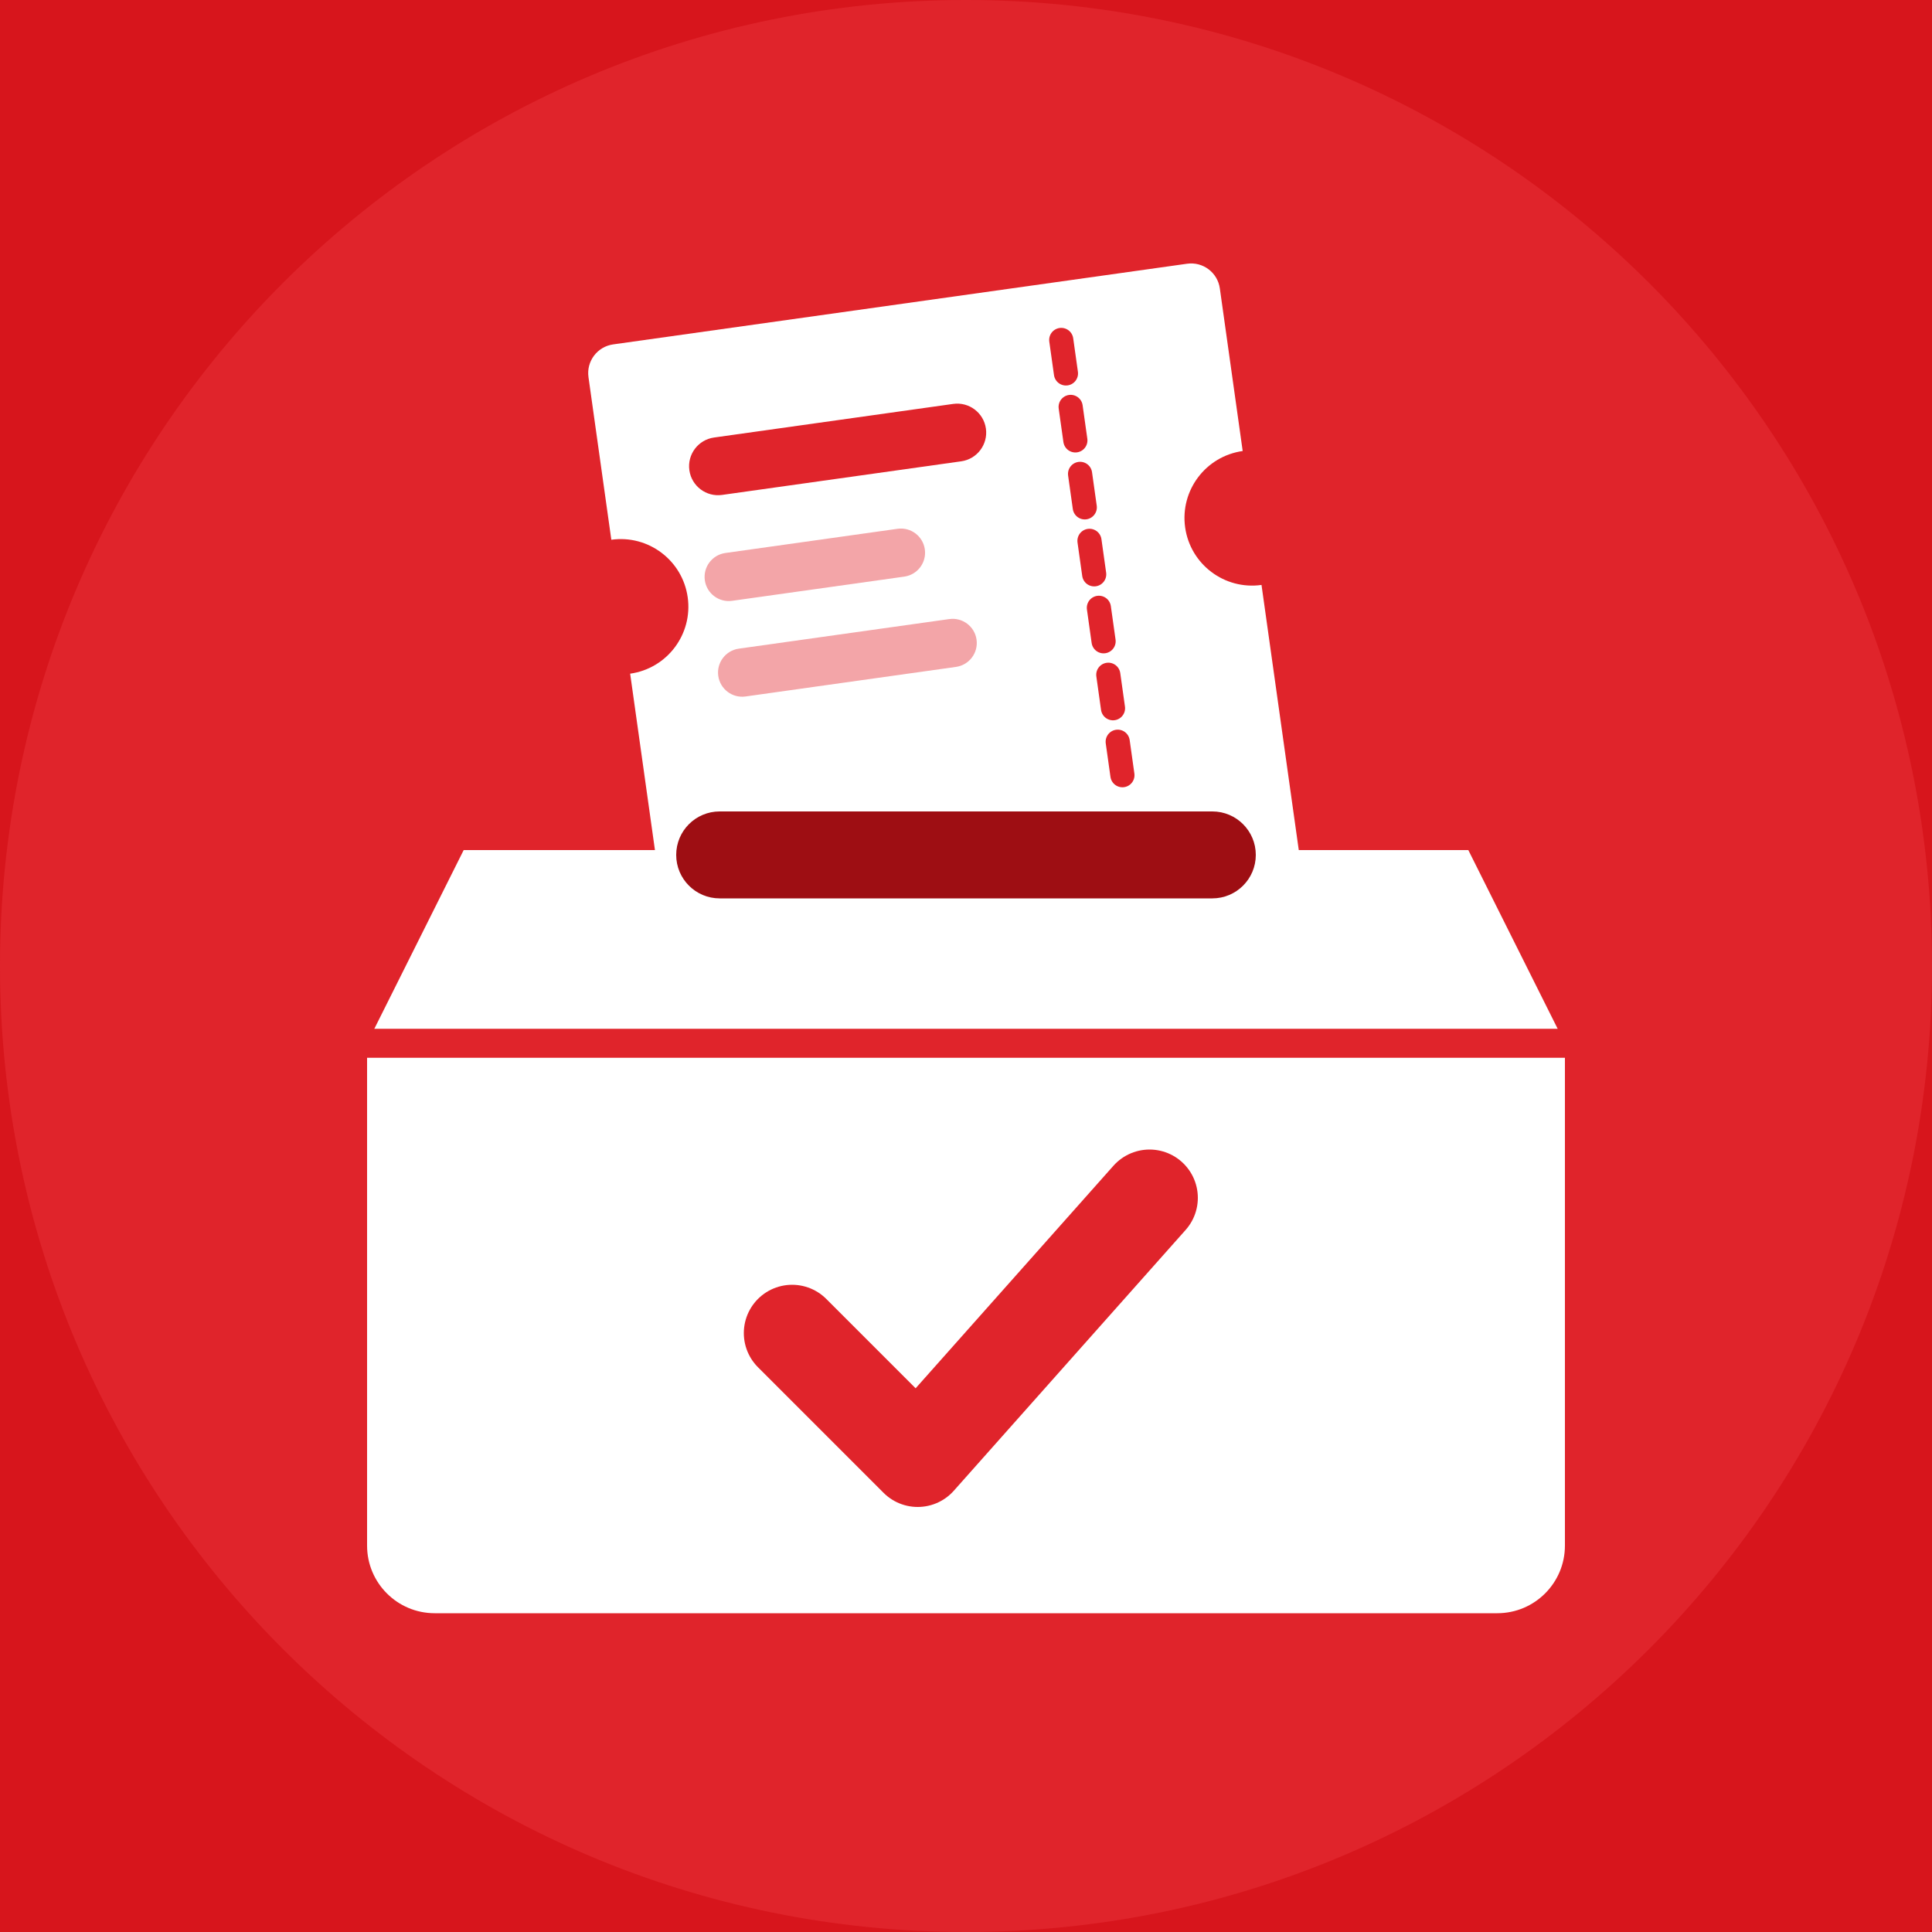
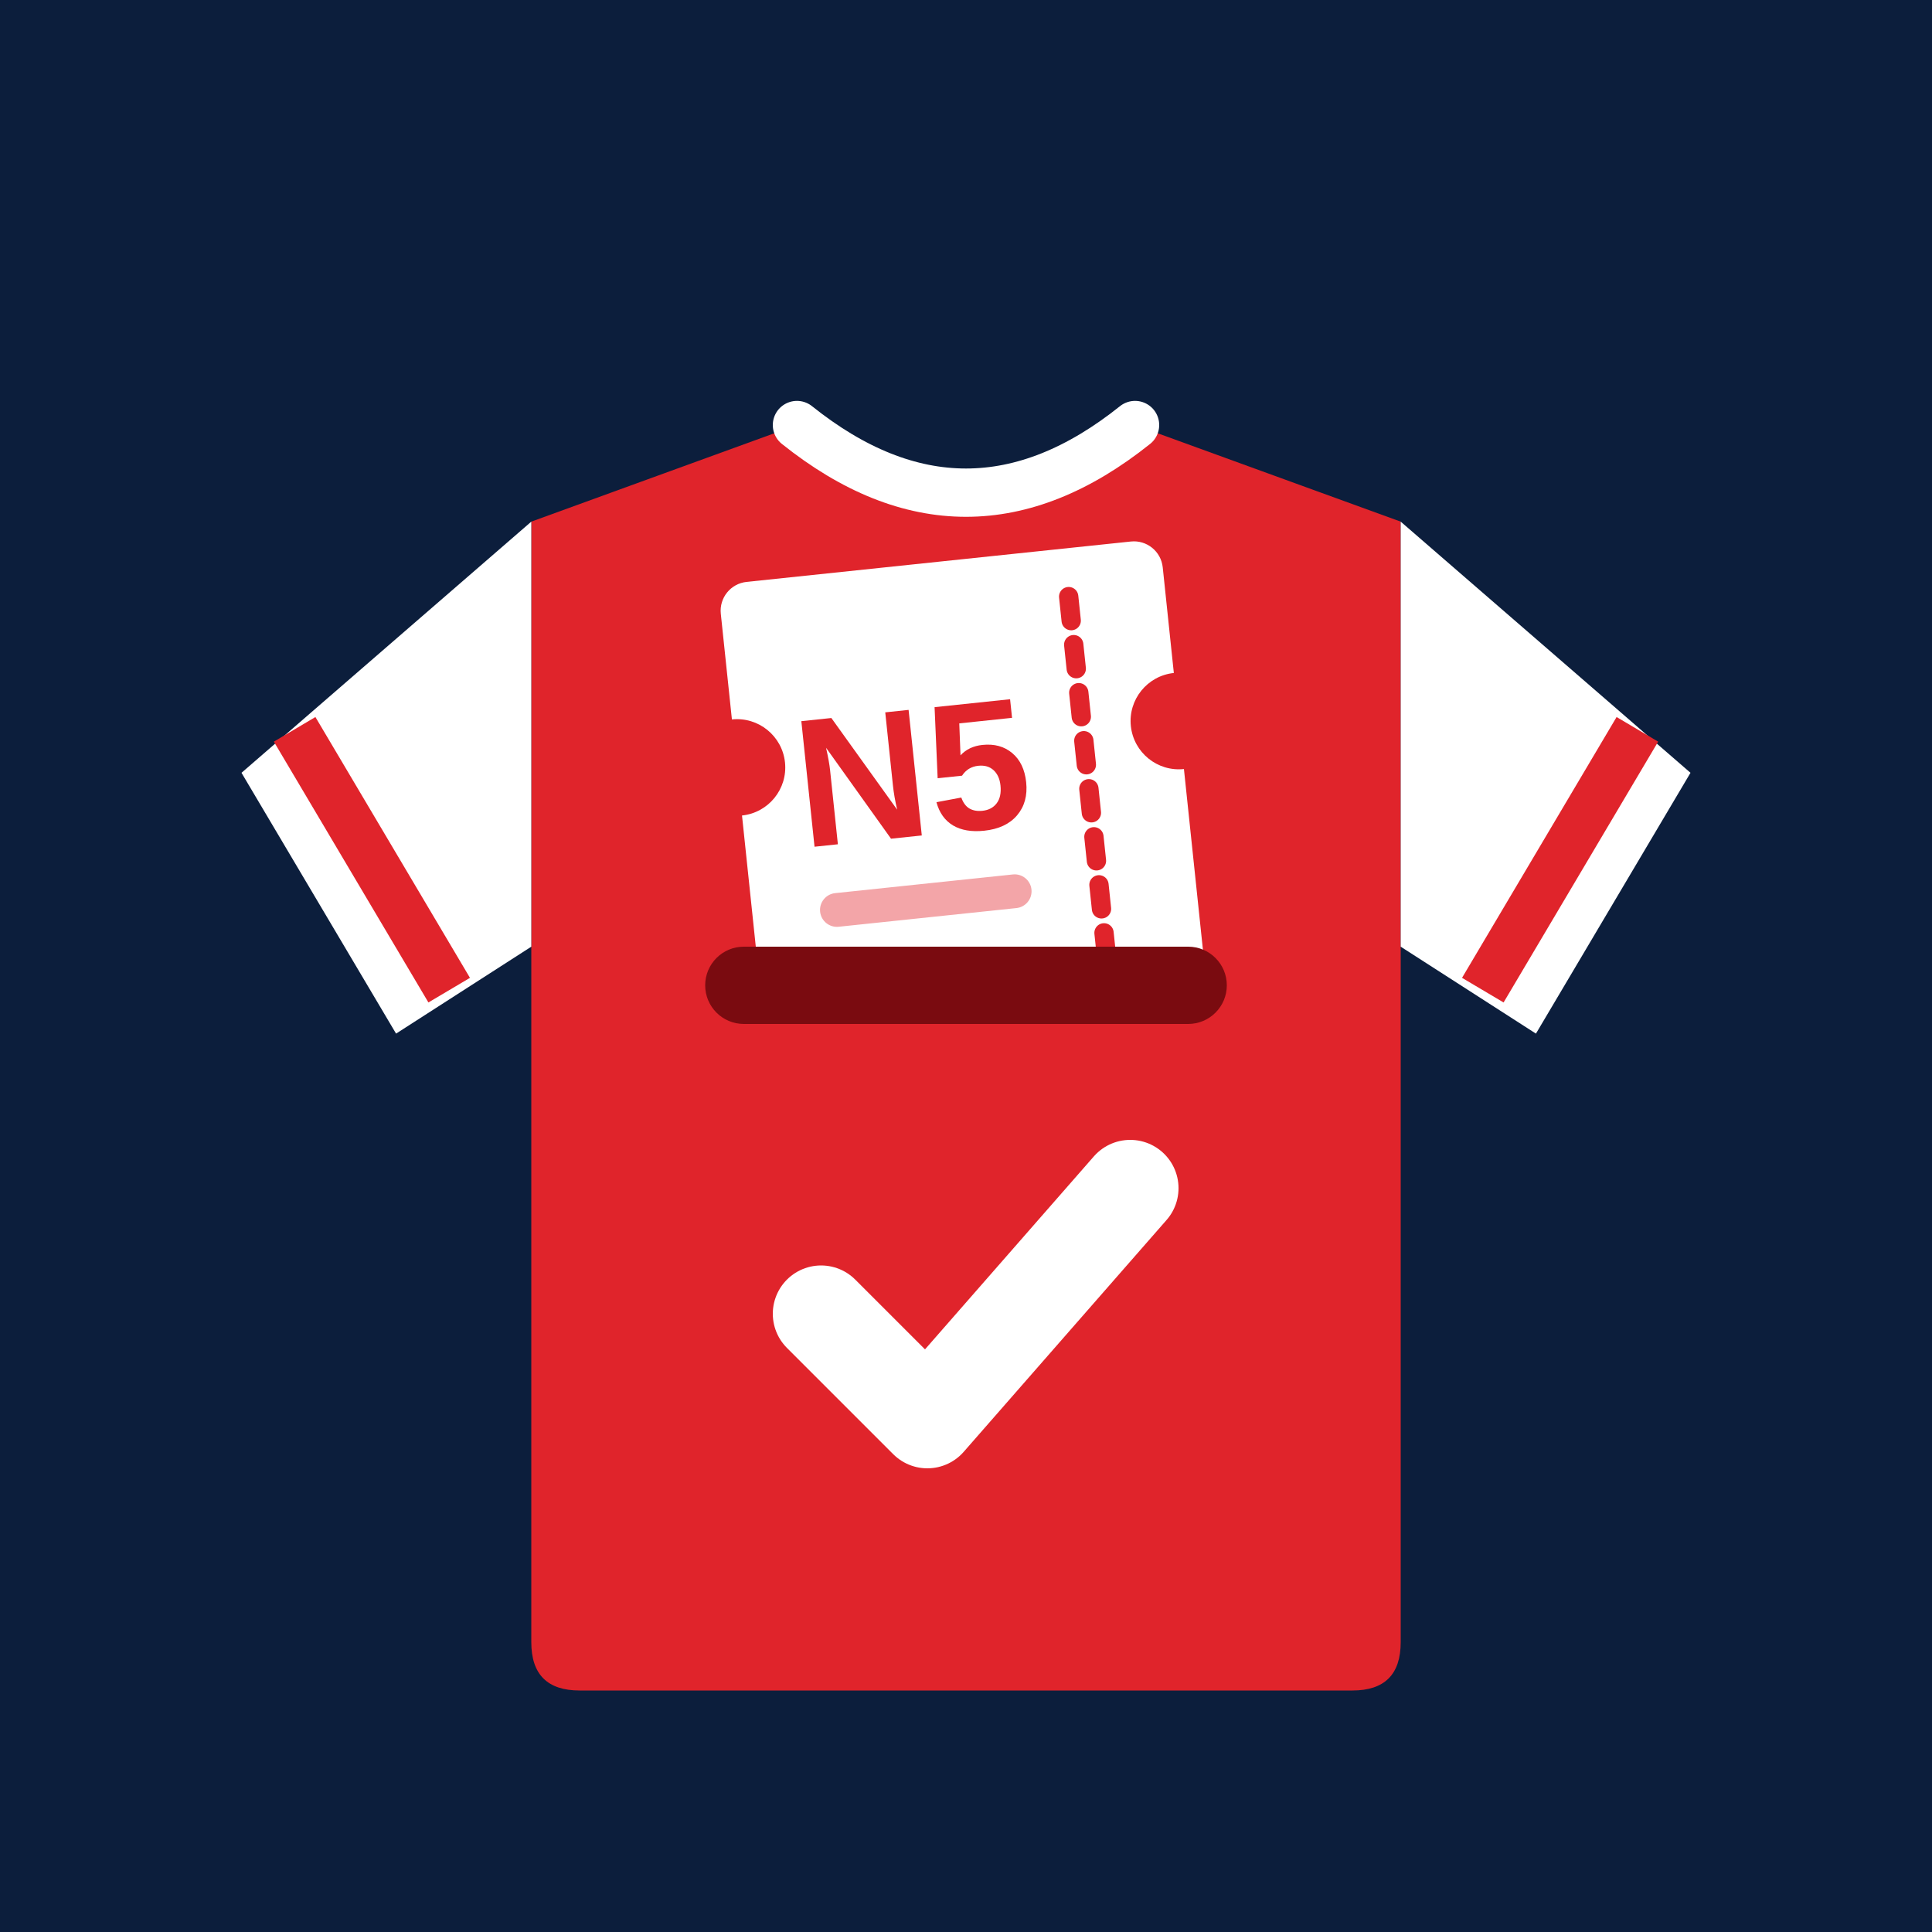
<svg xmlns="http://www.w3.org/2000/svg" viewBox="0 0 400 400" width="400" height="400">
-   <rect width="400" height="400" fill="#D7151C" />
-   <circle cx="200" cy="200" r="200" fill="#E0242B" />
+   <rect width="400" height="400" fill="#0C1E3C" />
+   <path d="M110 108 L165 88 Q200 116 235 88 L290 108 L290 340 Q290 350 280 350 L120 350 Q110 350 110 340 Z" fill="#E0242B" />
+   <path d="M110 108 L50 160 L82 214 L110 196 Z" fill="#FFFFFF" />
+   <path d="M290 108 L350 160 L318 214 L290 196 Z" fill="#FFFFFF" />
+   <path d="M61 151 L93 205" stroke="#E0242B" stroke-width="10" />
+   <path d="M339 151 L307 205" stroke="#E0242B" stroke-width="10" />
+   <path d="M165 88 Q200 116 235 88" fill="none" stroke="#FFFFFF" stroke-width="10" stroke-linecap="round" />
  <clipPath id="above-slot">
-     <rect width="400" height="177" />
+     <rect width="400" height="204" />
  </clipPath>
  <g clip-path="url(#above-slot)">
-     <g transform="rotate(-8 200 160)">
-       <path d="M140 62 h120 a6 6 0 0 1 6 6 v34 a14 14 0 0 0 0 28 v58 h-132 v-58 a14 14 0 0 0 0 -28 v-34 a6 6 0 0 1 6 -6 z" fill="#FFFFFF" />
-       <line x1="232" y1="74" x2="232" y2="170" stroke="#E0242B" stroke-width="5" stroke-dasharray="7 7" stroke-linecap="round" />
-       <rect x="152" y="84" width="62" height="12" rx="6" fill="#E0242B" />
-       <rect x="152" y="108" width="46" height="10" rx="5" fill="#F3A5A8" />
-       <rect x="152" y="128" width="54" height="10" rx="5" fill="#F3A5A8" />
+     <g transform="rotate(-6 200 170)">
+       <path d="M160 116 h80 a6 6 0 0 1 6 6 v22 a10 10 0 0 0 0 20 v60 h-92 v-60 a10 10 0 0 0 0 -20 v-22 a6 6 0 0 1 6 -6 z" fill="#FFFFFF" />
+       <line x1="226" y1="126" x2="226" y2="210" stroke="#E0242B" stroke-width="4" stroke-dasharray="5 5" stroke-linecap="round" />
+       <text x="190" y="172" text-anchor="middle" font-family="Arial Black, Arial, Helvetica, sans-serif" font-weight="900" font-size="38" fill="#E0242B">N5</text>
+       <rect x="168" y="182" width="44" height="7" rx="3.5" fill="#F3A5A8" />
    </g>
  </g>
-   <path d="M96 176 h208 l20 40 v104 a14 14 0 0 1 -14 14 h-220 a14 14 0 0 1 -14 -14 v-104 z" fill="#FFFFFF" />
-   <path d="M76 216 h248" stroke="#E0242B" stroke-width="6" />
-   <rect x="140" y="168" width="120" height="18" rx="9" fill="#9E0E13" />
-   <path d="M164 276 l26 26 l48 -54" fill="none" stroke="#E0242B" stroke-width="20" stroke-linecap="round" stroke-linejoin="round" />
+   <rect x="146" y="196" width="108" height="16" rx="8" fill="#7A0B10" />
+   <path d="M170 272 l22 22 l42 -48" fill="none" stroke="#FFFFFF" stroke-width="20" stroke-linecap="round" stroke-linejoin="round" />
</svg>
